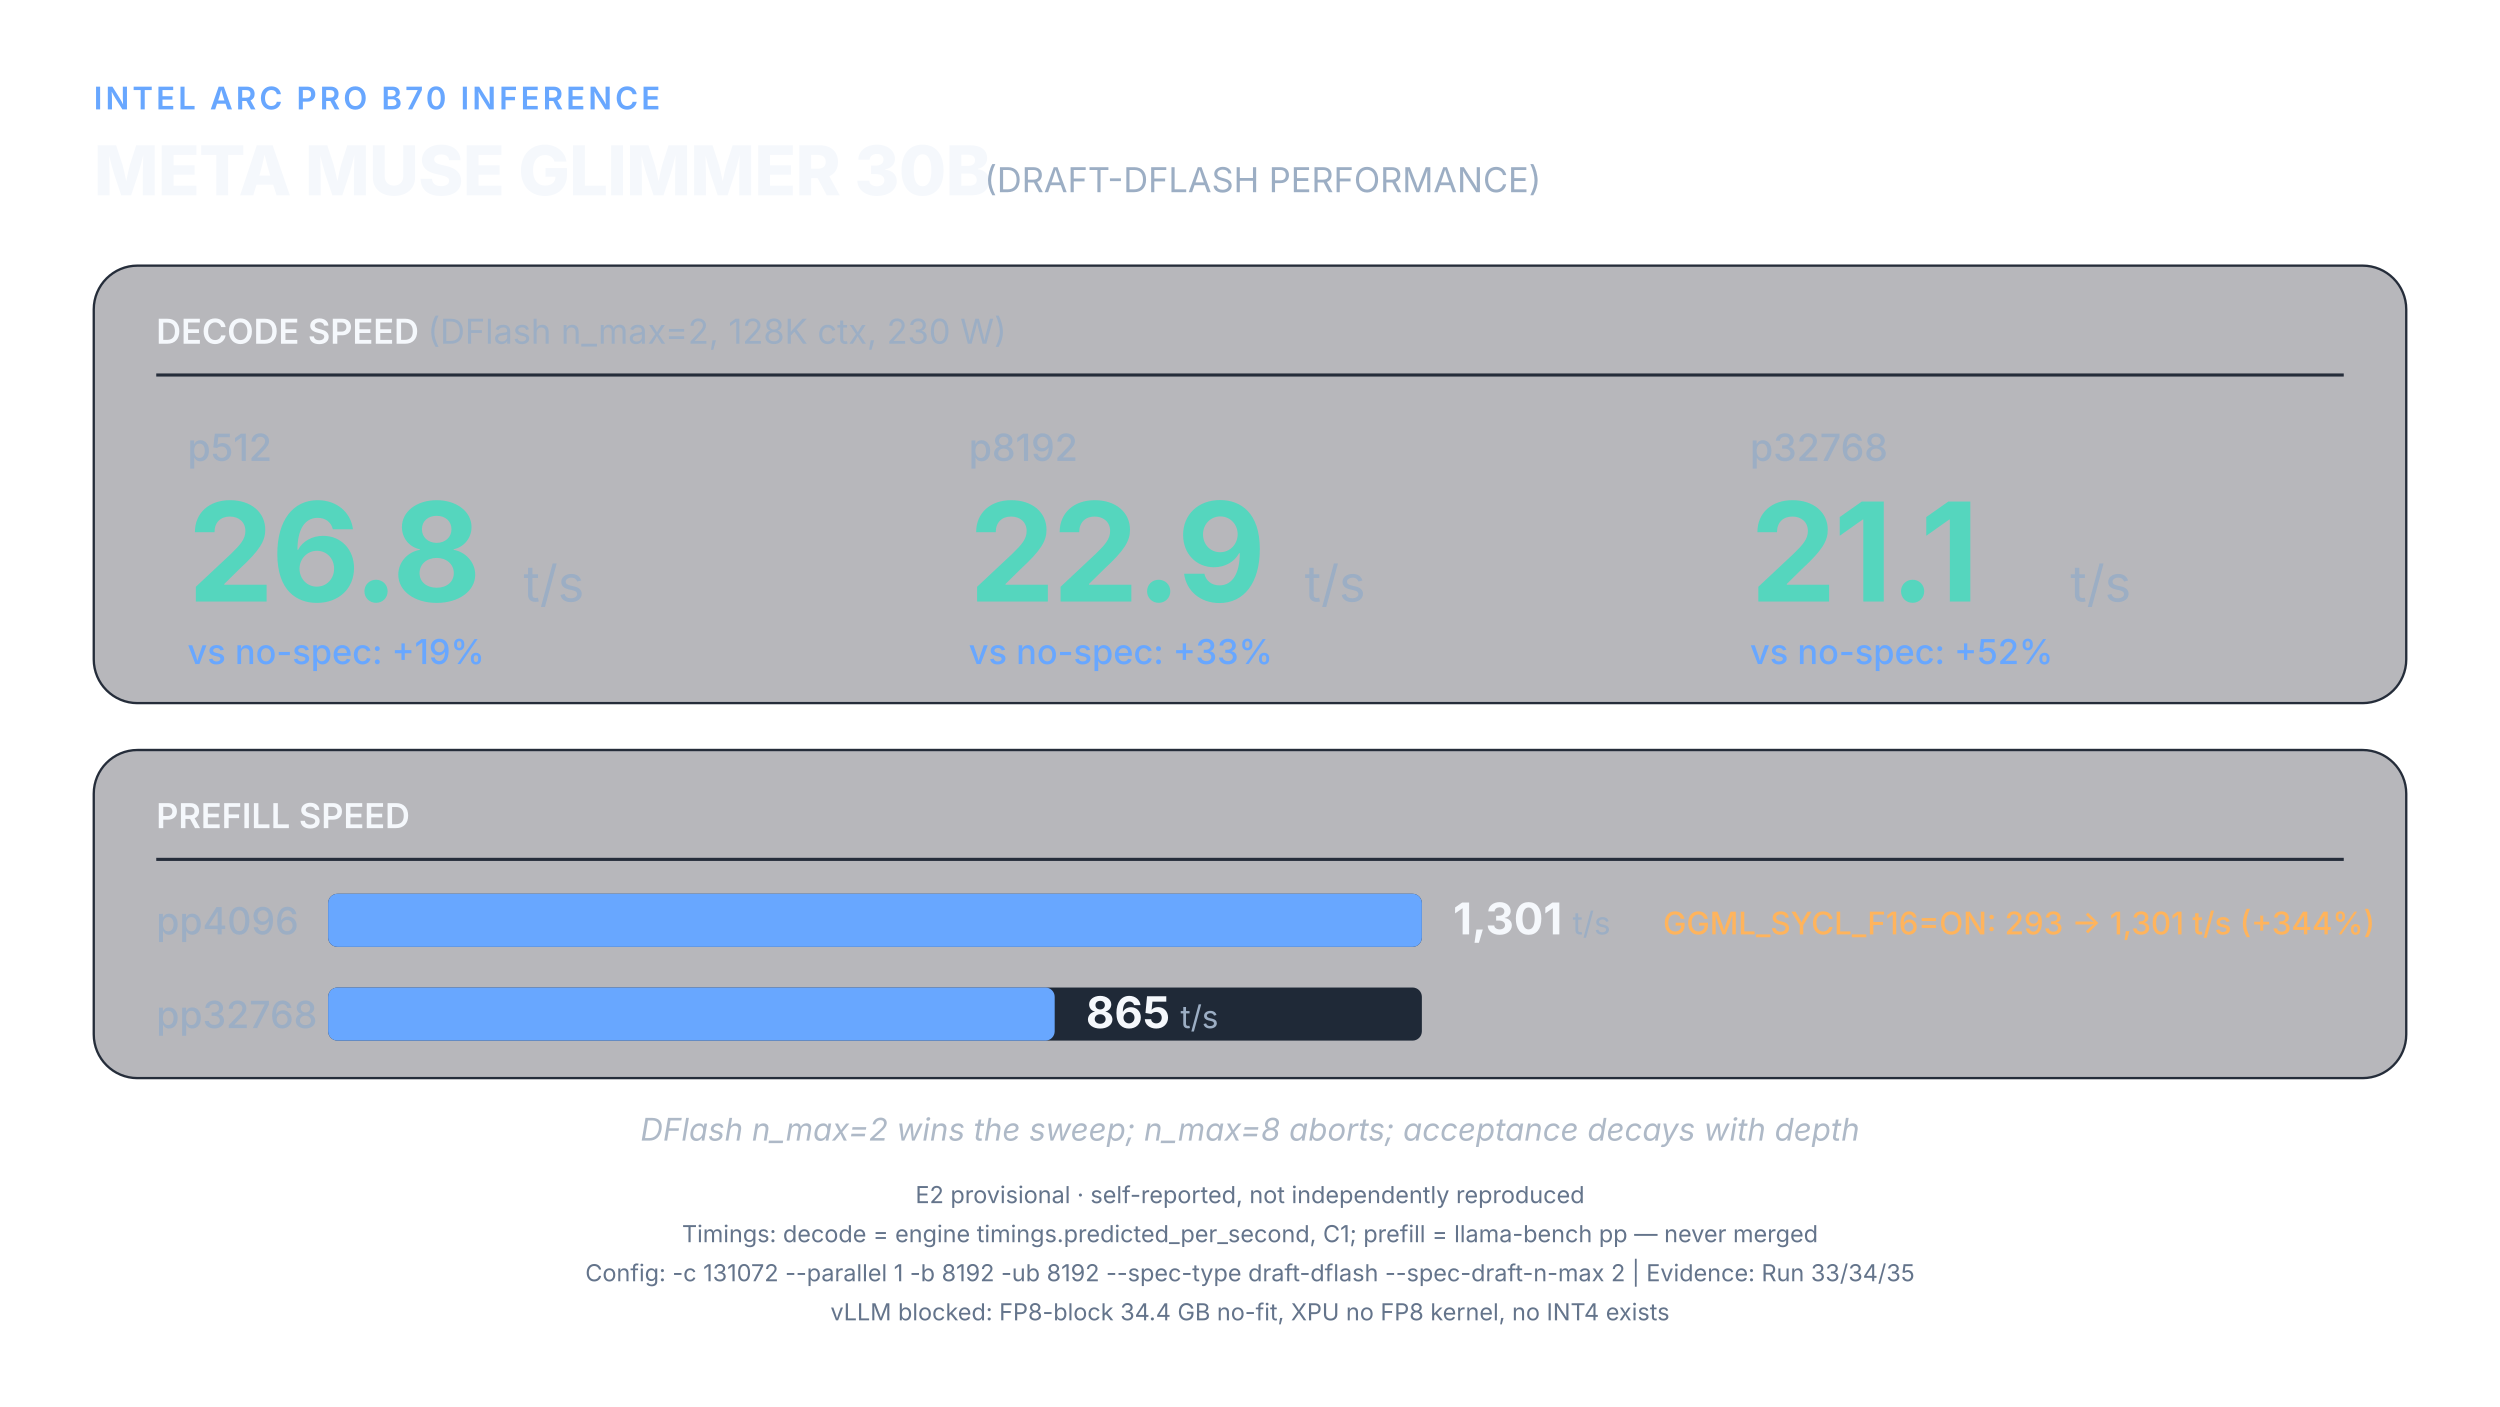
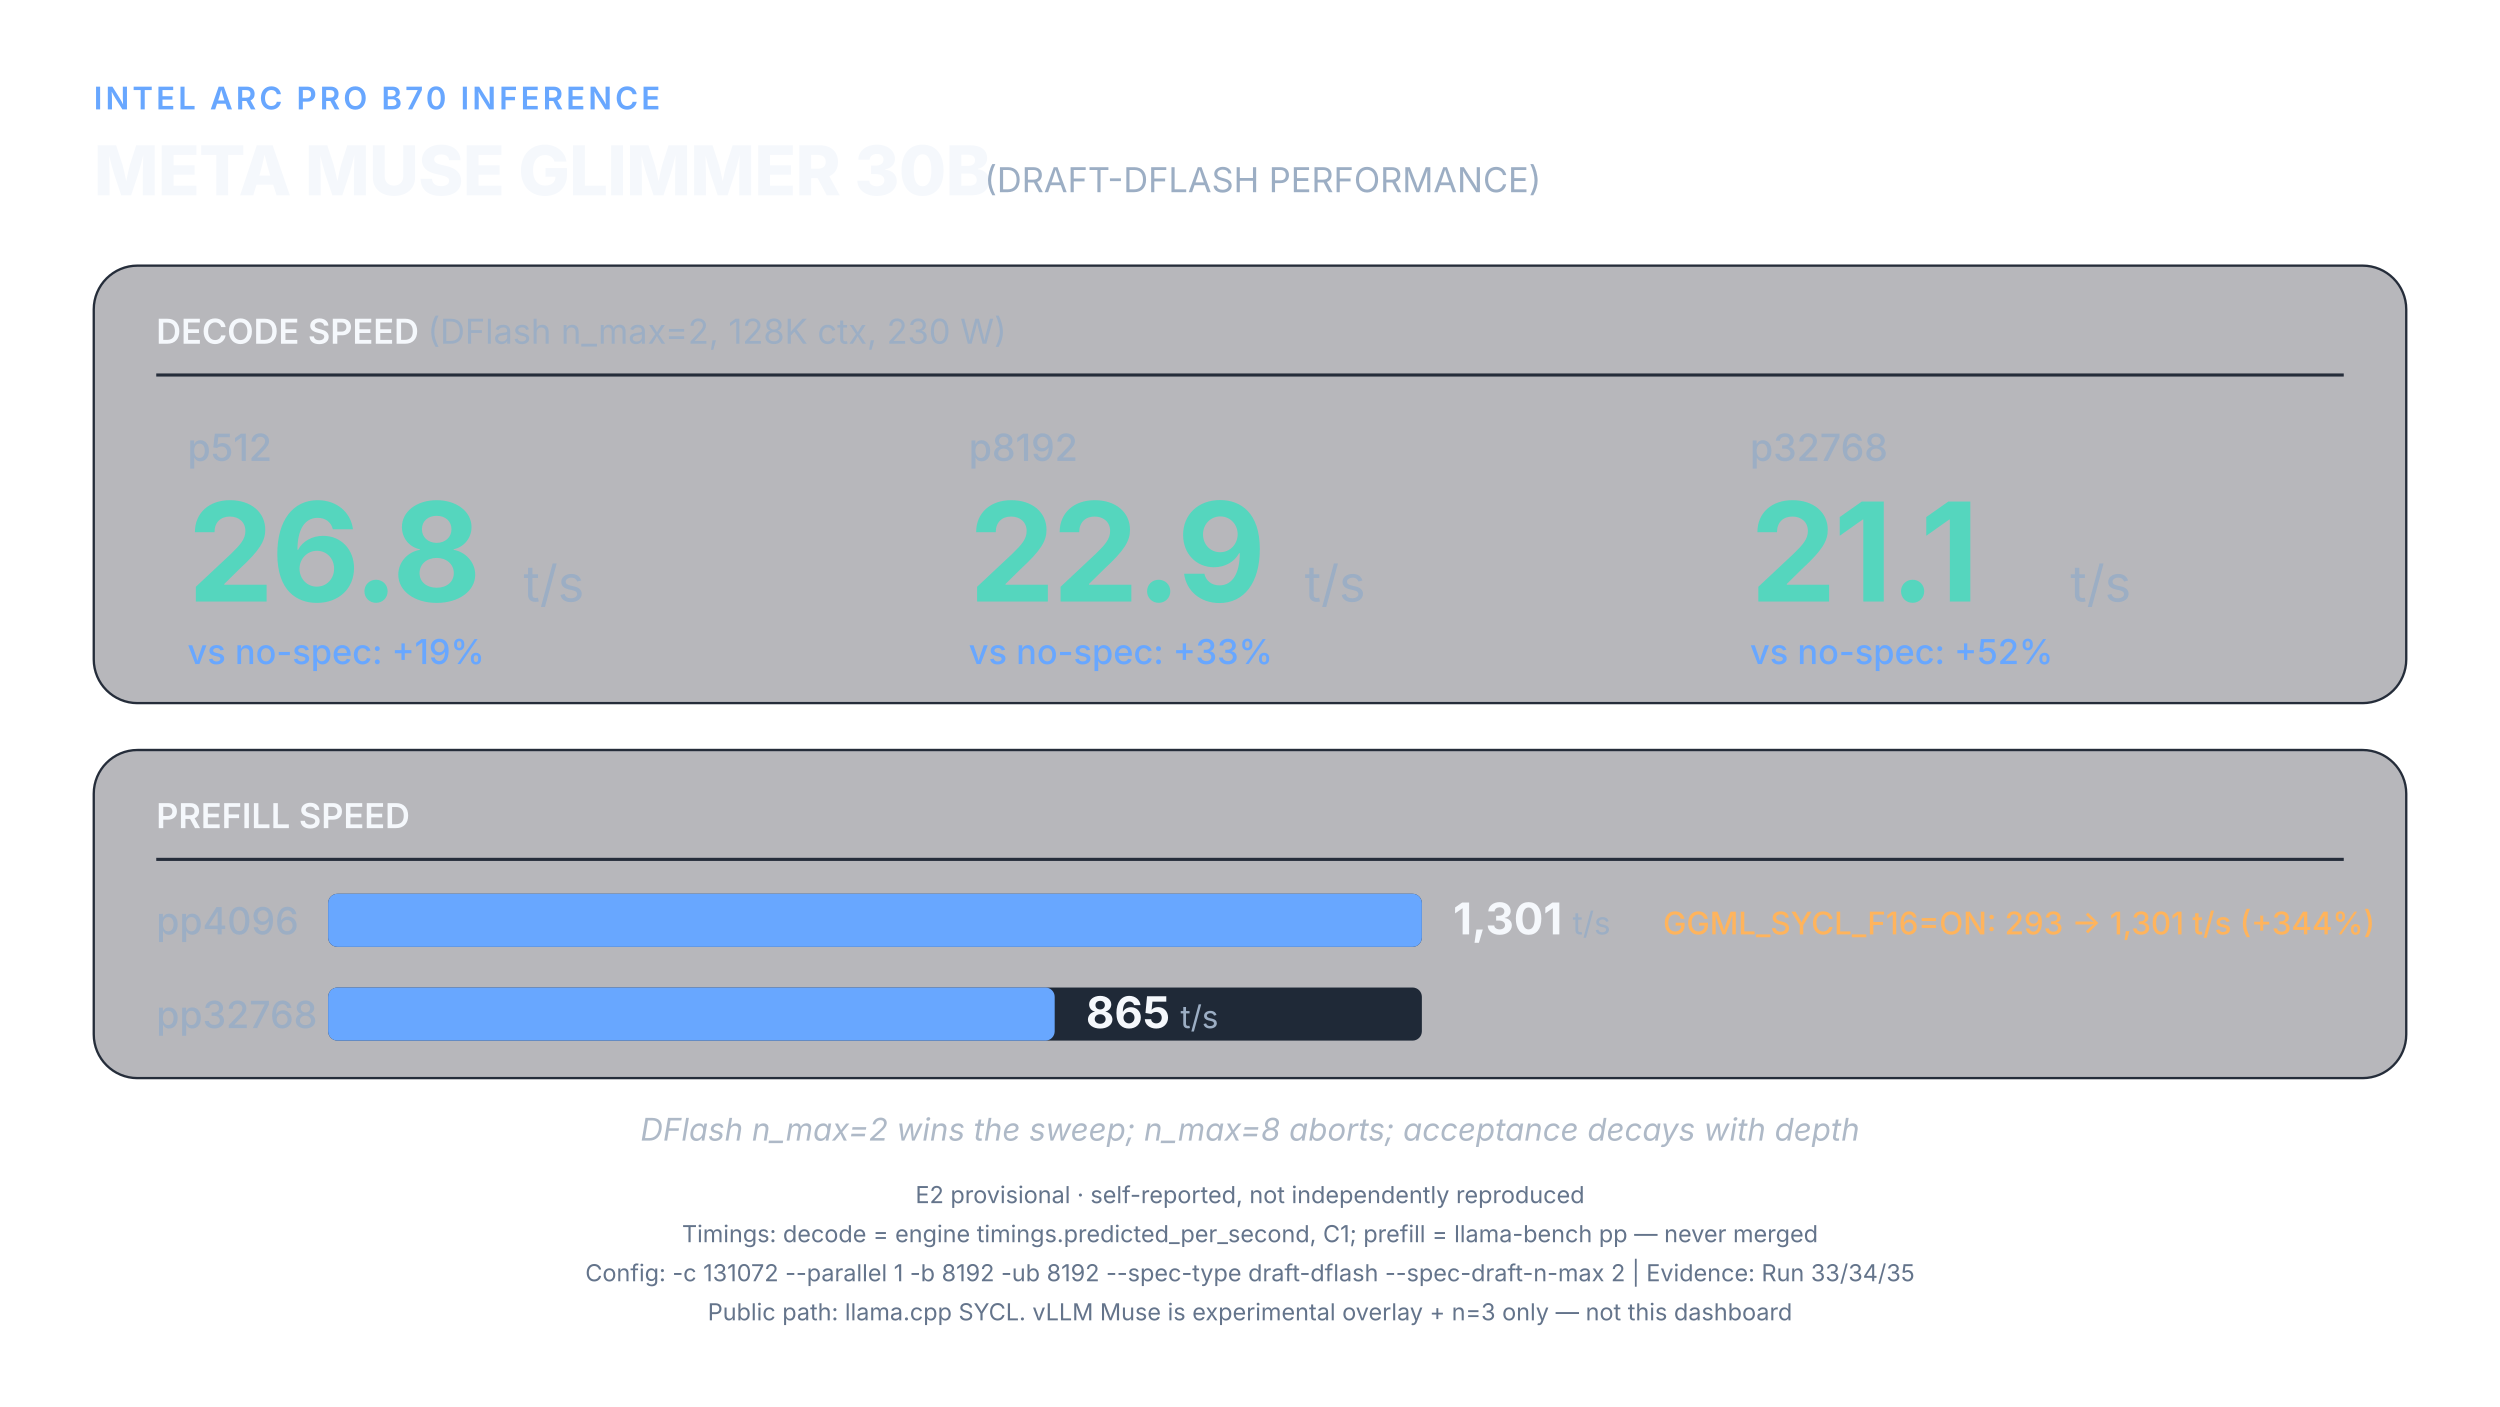
<svg xmlns="http://www.w3.org/2000/svg" viewBox="0 0 1600 900" width="1600" height="900" style="background-color:#07111f; font-family:-apple-system, BlinkMacSystemFont, 'Inter', 'Segoe UI', Roboto, sans-serif; font-variant-numeric: tabular-nums;">
  <defs>
    <style>
      .eyebrow { font-size: 20px; font-weight: 600; fill: #68a7ff; letter-spacing: 2px; }
      .title { font-size: 44px; font-weight: 800; fill: #f5f8fc; letter-spacing: -0.5px; }
      .card { fill: #0f0f1d; fill-opacity: 0.3; stroke: #252d3a; stroke-width: 1.5; rx: 28; }
      .card-title { font-size: 22px; font-weight: 600; fill: #f5f8fc; }
      .card-subtitle { font-size: 22px; font-weight: 400; fill: #9caec4; }
      .value-large { font-size: 88px; font-weight: 700; fill: #55d6be; letter-spacing: -2px; }
      .unit-large { font-size: 32px; font-weight: 400; fill: #9caec4; }
      .subtitle-large { font-size: 22px; font-weight: 500; fill: #68a7ff; }
      .bar-label { font-size: 24px; font-weight: 500; fill: #9caec4; }
      .bar-value { font-size: 28px; font-weight: 700; fill: #f5f8fc; }
      .bar-unit { font-size: 20px; font-weight: 400; fill: #9caec4; }
      .callout { font-size: 20px; font-weight: 500; fill: #ffb45c; }
      .footer-note { font-size: 20px; font-weight: 400; fill: #aeb9c7; font-style: italic; }
      .footer { font-size: 15px; font-weight: 400; fill: #64748b; }
    </style>
  </defs>
  <text x="60" y="70" class="eyebrow">INTEL ARC PRO B70 INFERENCE</text>
  <text x="60" y="125" class="title">META MUSE GLIMMER 30B</text>
  <text x="630" y="123" class="card-subtitle">(DRAFT-DFLASH PERFORMANCE)</text>
  <rect x="60" y="170" width="1480" height="280" class="card" />
  <text x="100" y="220" class="card-title">DECODE SPEED <tspan class="card-subtitle" font-size="20">(DFlash n_max=2, 128K ctx, 230 W)</tspan>
  </text>
  <line x1="100" y1="240" x2="1500" y2="240" stroke="#252d3a" stroke-width="2" />
  <g transform="translate(120, 270)">
    <text x="0" y="25" class="bar-label">p512</text>
    <text x="0" y="115" class="value-large">26.8</text>
    <text x="215" y="115" class="unit-large">t/s</text>
    <text x="0" y="155" class="subtitle-large">vs no-spec: +19%</text>
  </g>
  <g transform="translate(620, 270)">
    <text x="0" y="25" class="bar-label">p8192</text>
    <text x="0" y="115" class="value-large">22.9</text>
    <text x="215" y="115" class="unit-large">t/s</text>
    <text x="0" y="155" class="subtitle-large">vs no-spec: +33%</text>
  </g>
  <g transform="translate(1120, 270)">
    <text x="0" y="25" class="bar-label">p32768</text>
    <text x="0" y="115" class="value-large">21.1</text>
    <text x="205" y="115" class="unit-large">t/s</text>
    <text x="0" y="155" class="subtitle-large">vs no-spec: +52%</text>
  </g>
  <rect x="60" y="480" width="1480" height="210" class="card" />
  <text x="100" y="530" class="card-title">PREFILL SPEED</text>
  <line x1="100" y1="550" x2="1500" y2="550" stroke="#252d3a" stroke-width="2" />
  <g transform="translate(100, 560)">
    <text x="0" y="38" class="bar-label">pp4096</text>
    <rect x="110" y="12" width="700" height="34" rx="6" fill="#1f2937" />
    <rect x="110" y="12" width="700" height="34" rx="6" fill="#68a7ff" />
    <text x="830" y="38" class="bar-value">1,301 <tspan class="bar-unit">t/s</tspan>
    </text>
    <text x="1420" y="38" class="callout" text-anchor="end">GGML_SYCL_F16=ON: 293 → 1,301 t/s (+344%)</text>
    <text x="0" y="98" class="bar-label">pp32768</text>
    <rect x="110" y="72" width="700" height="34" rx="6" fill="#1f2937" />
    <rect x="110" y="72" width="465" height="34" rx="6" fill="#68a7ff" />
    <text x="595" y="98" class="bar-value">865 <tspan class="bar-unit">t/s</tspan>
    </text>
  </g>
  <text x="800" y="730" class="footer-note" text-anchor="middle">DFlash n_max=2 wins the sweep; n_max=8 aborts; acceptance decays with depth</text>
  <g text-anchor="middle" class="footer">
    <text x="800" y="770">E2 provisional · self-reported, not independently reproduced</text>
    <text x="800" y="795">Timings: decode = engine timings.predicted_per_second, C1; prefill = llama-bench pp — never merged</text>
    <text x="800" y="820">Config: -c 131072 --parallel 1 -b 8192 -ub 8192 --spec-type draft-dflash --spec-draft-n-max 2 | Evidence: Run 33/34/35</text>
-     <text x="800" y="845">vLLM blocked: FP8-block 34.4 GB no-fit, XPU no FP8 kernel, no INT4 exists</text>
+     <text x="800" y="845">Public path: llama.cpp SYCL. vLLM Muse is experimental overlay + n=3 only — not this dashboard</text>
  </g>
</svg>
